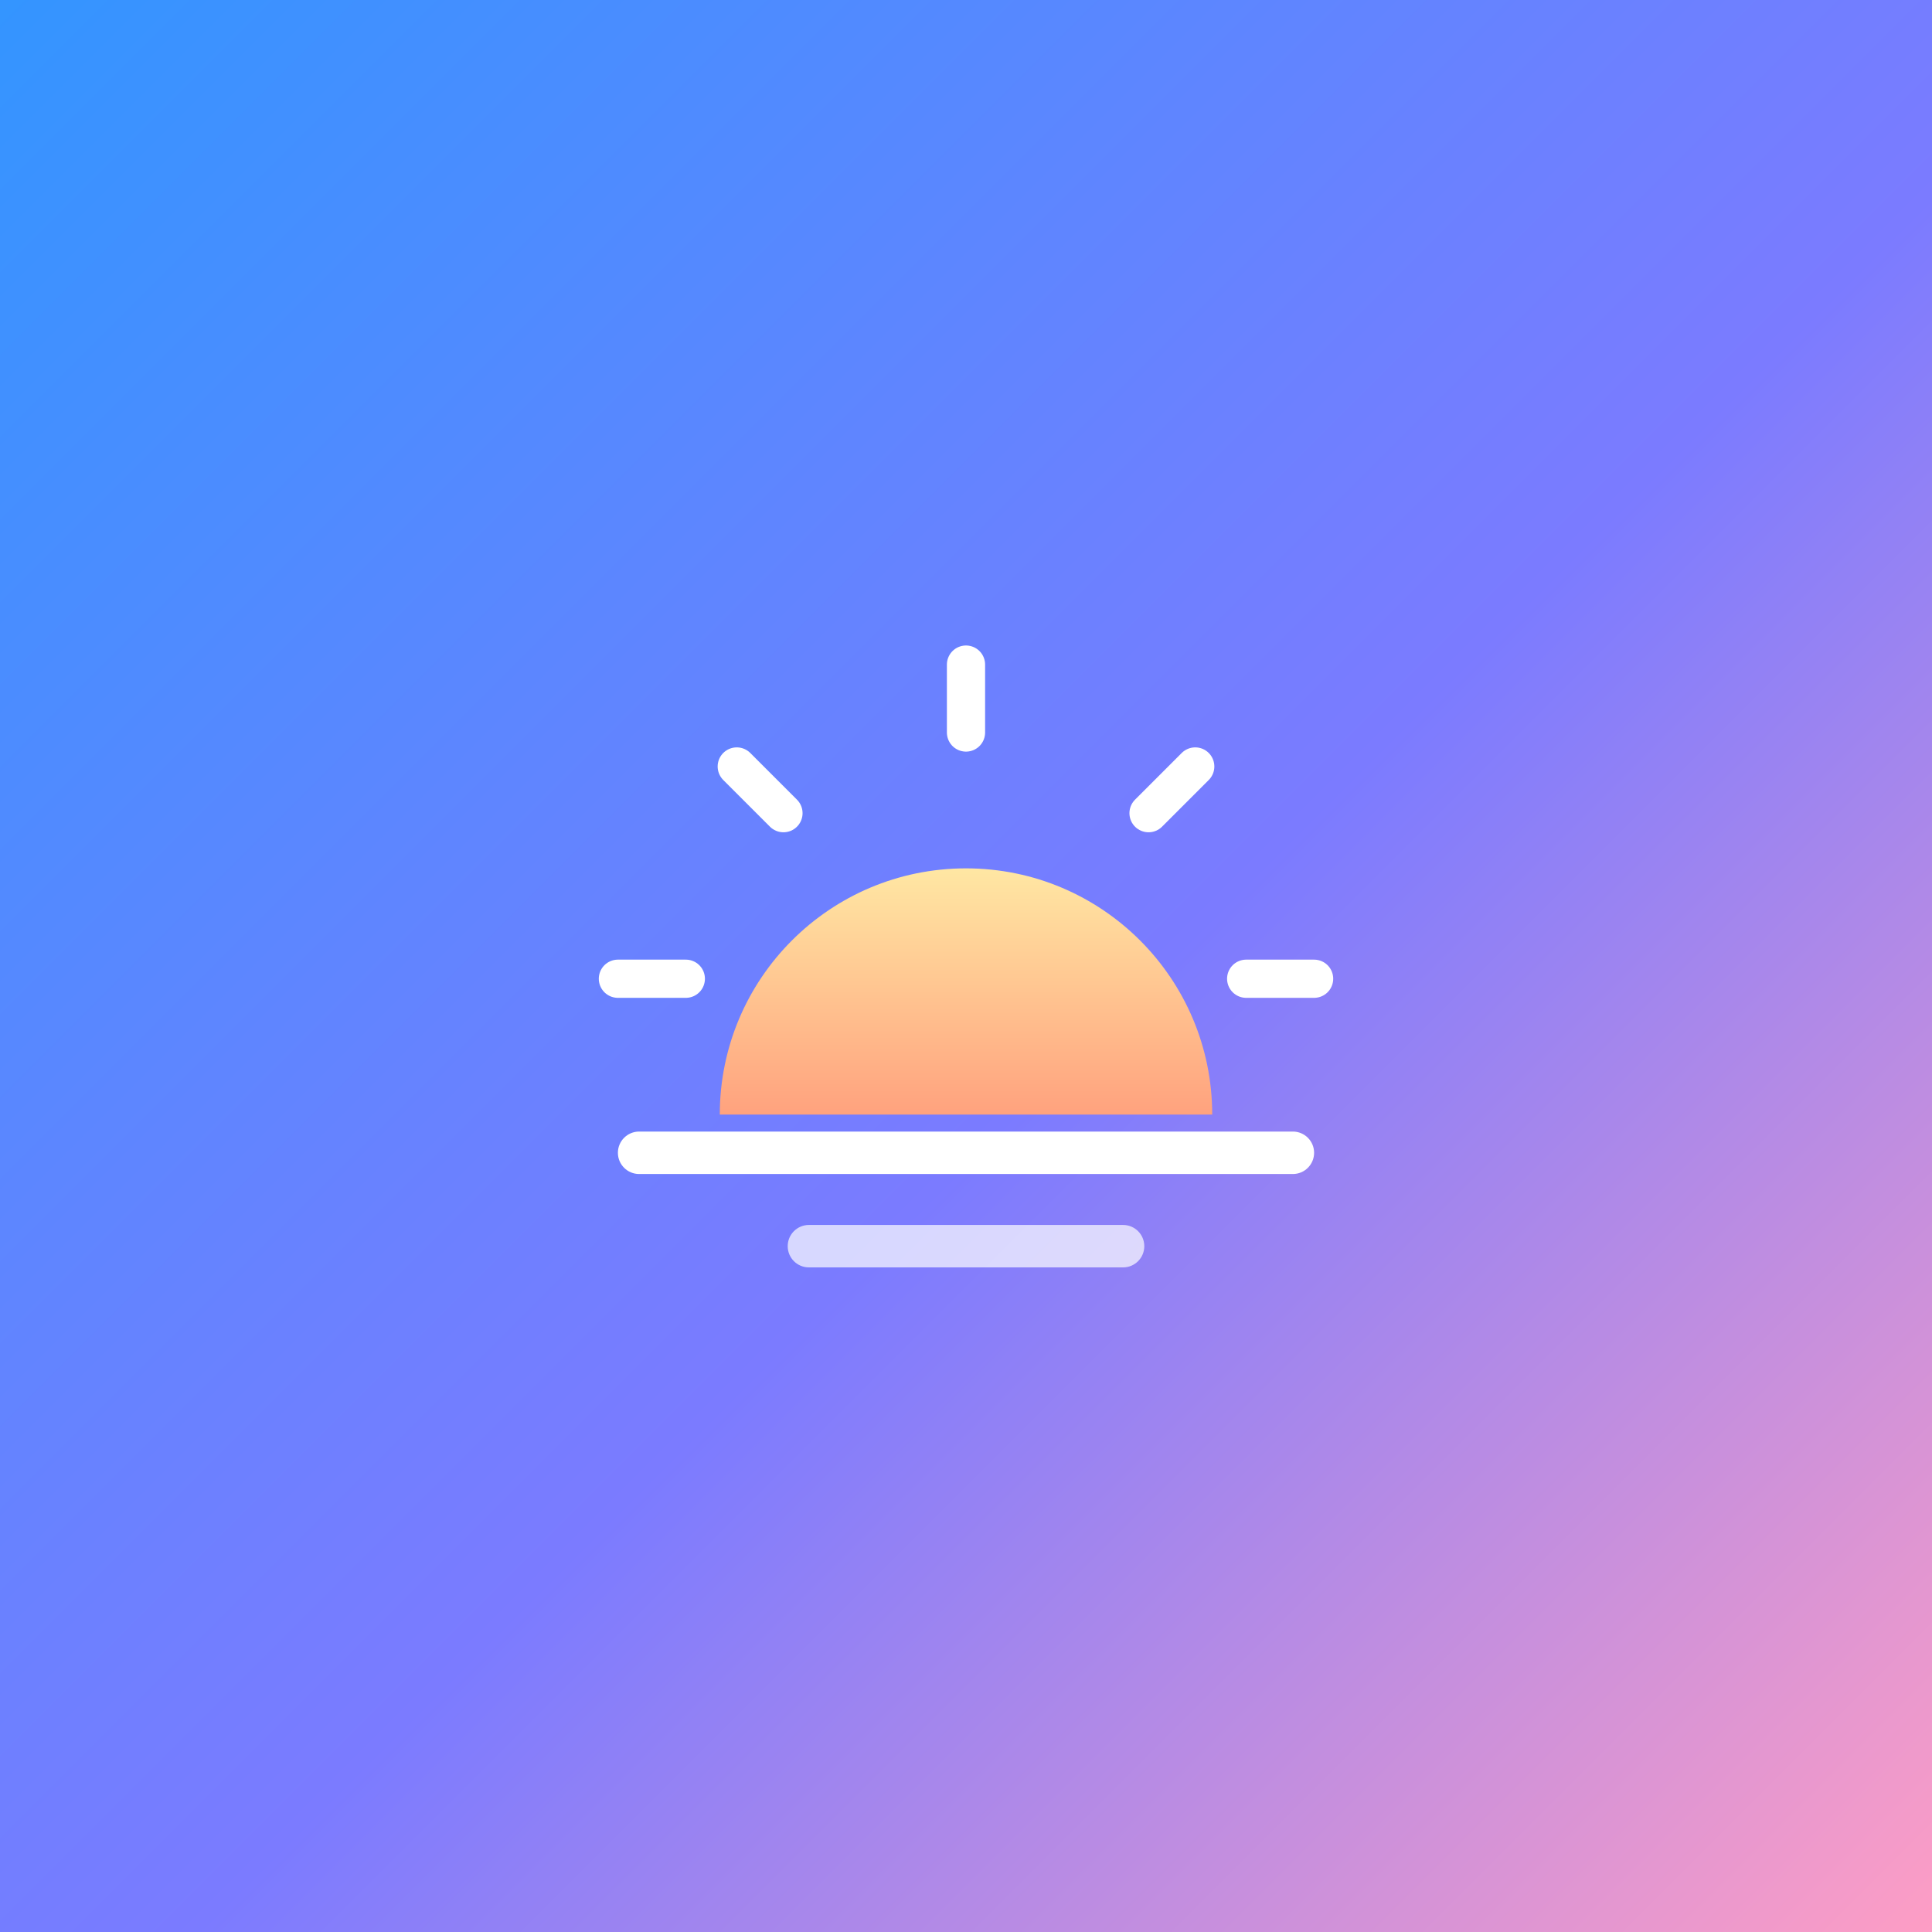
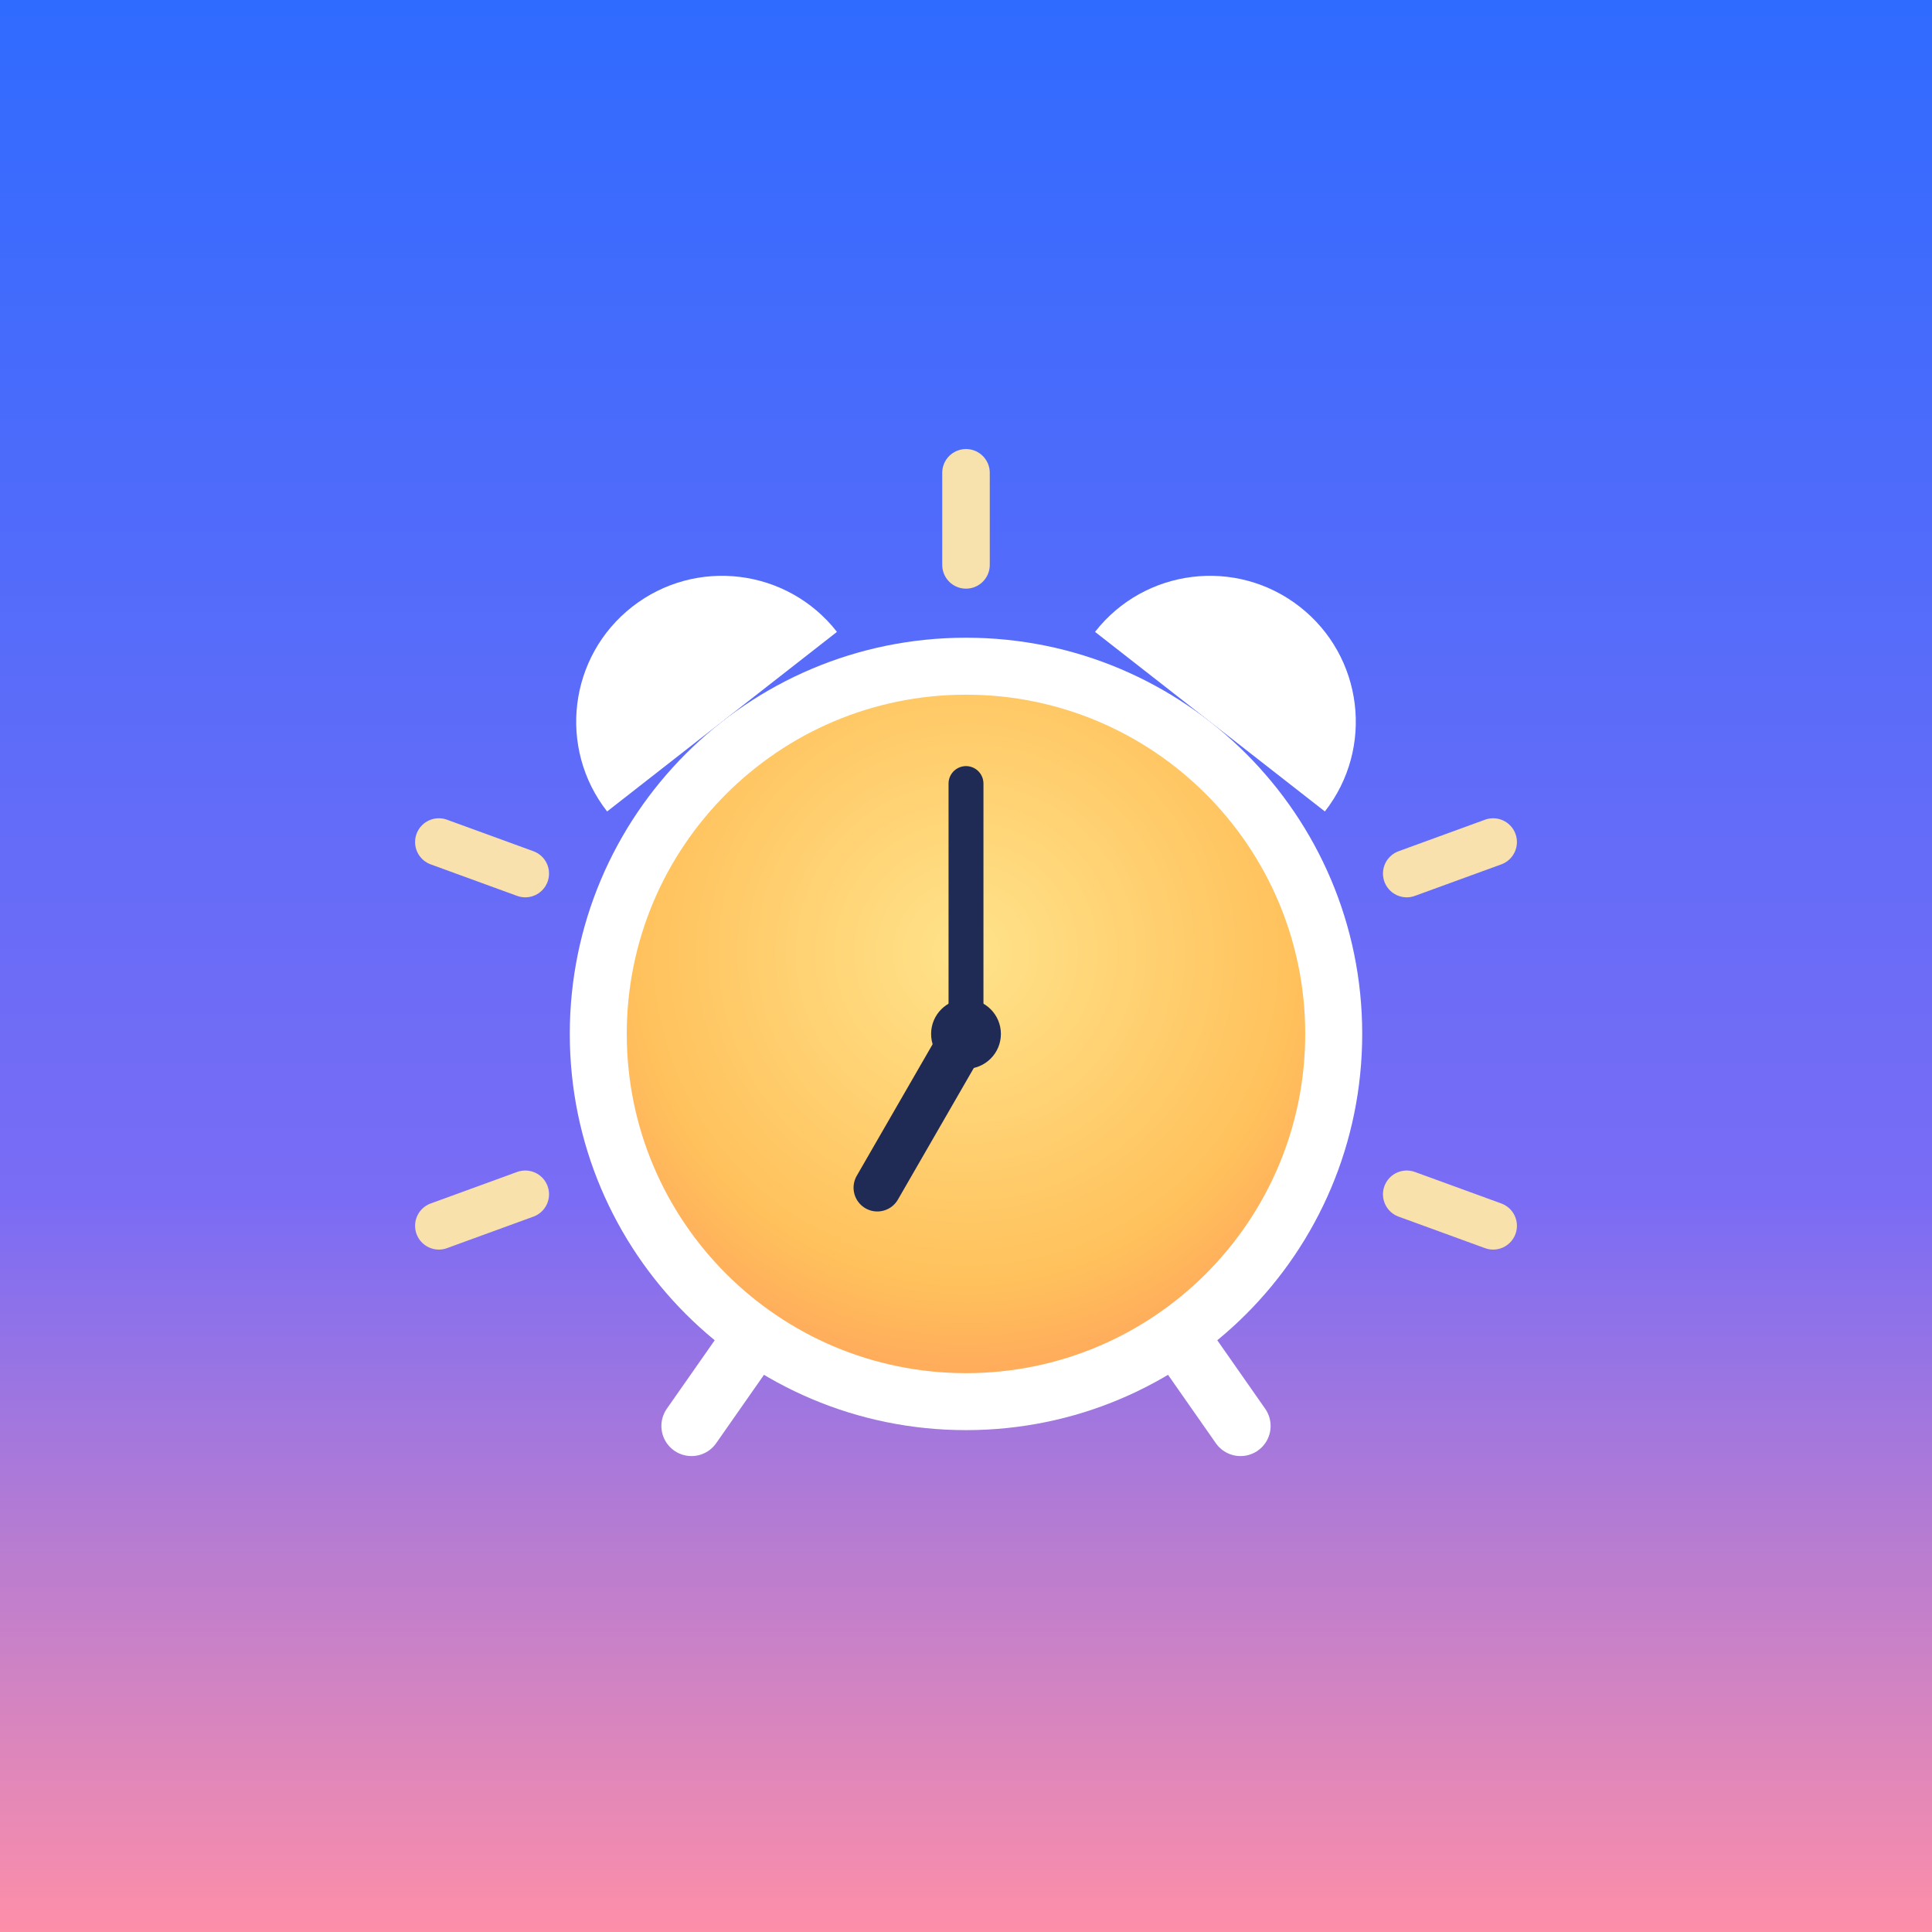
<svg xmlns="http://www.w3.org/2000/svg" viewBox="0 0 1024 1024">
  <defs>
-     <linearGradient id="tile" x1="0" y1="0" x2="1" y2="1">
-       <stop offset="0" stop-color="#3395FF" />
-       <stop offset=".55" stop-color="#7B7BFF" />
-       <stop offset="1" stop-color="#FF9EC4" />
+     <linearGradient id="sky" x1="0" y1="0" x2="0" y2="1">
+       <stop offset="0" stop-color="#2F6BFF" />
+       <stop offset=".62" stop-color="#7A6CF5" />
+       <stop offset="1" stop-color="#FF8FA8" />
    </linearGradient>
-     <linearGradient id="sun" x1="0" y1="0" x2="0" y2="1">
-       <stop offset="0" stop-color="#FFE7A3" />
-       <stop offset="1" stop-color="#FFA27E" />
-     </linearGradient>
+     <radialGradient id="sun" cx=".5" cy=".38" r=".7">
+       <stop offset="0" stop-color="#FFE38A" />
+       <stop offset=".7" stop-color="#FFC15C" />
+       <stop offset="1" stop-color="#FF9F5A" />
+     </radialGradient>
  </defs>
-   <rect width="1024" height="1024" fill="url(#tile)" />
-   <g transform="translate(512 512) scale(2.25) translate(-120 -125)">
-     <path d="M62 160a58 58 0 0 1 116 0z" fill="url(#sun)" />
-     <g stroke="#fff" stroke-width="9" stroke-linecap="round">
-       <path d="M120 54v16" />
-       <path d="M66 78l11 11" />
-       <path d="M174 78l-11 11" />
-       <path d="M38 128h16" />
-       <path d="M186 128h16" />
-     </g>
-     <rect x="38" y="164" width="164" height="10" rx="5" fill="#fff" />
-     <rect x="78" y="186" width="84" height="10" rx="5" fill="#fff" opacity=".7" />
+   <rect width="1024" height="1024" fill="url(#sky)" />
+   <g fill="#FFFFFF">
+     <path transform="translate(373.4 370.6) rotate(-38)" d="M-77.3 15.1 A77.3 77.3 0 0 1 77.3 15.1 Z" />
+     <path transform="translate(650.6 370.6) rotate(38)" d="M-77.3 15.1 A77.3 77.3 0 0 1 77.3 15.1 Z" />
  </g>
+   <g stroke="#FFFFFF" stroke-width="31.9" stroke-linecap="round">
+     <line x1="629.6" y1="715.9" x2="657.5" y2="755.8" />
+     <line x1="394.4" y1="715.9" x2="366.5" y2="755.8" />
+   </g>
+   <g stroke="#FFE7A8" stroke-width="25.2" stroke-linecap="round" opacity=".95">
+     <line x1="512.0" y1="299.4" x2="512.0" y2="250.6" />
+     <line x1="745.6" y1="463.0" x2="791.4" y2="446.3" />
+     <line x1="745.6" y1="633.0" x2="791.4" y2="649.7" />
+     <line x1="278.4" y1="633.0" x2="232.6" y2="649.7" />
+     <line x1="278.4" y1="463.0" x2="232.6" y2="446.3" />
+   </g>
+   <circle cx="512" cy="548" r="210.0" fill="#FFFFFF" />
+   <circle cx="512" cy="548" r="179.8" fill="url(#sun)" />
+   <g stroke="#1F2A55" stroke-linecap="round">
+     <line x1="512" y1="548" x2="465.0" y2="629.5" stroke-width="25.2" />
+     <line x1="512" y1="548" x2="512.0" y2="415.3" stroke-width="18.5" />
+   </g>
+   <circle cx="512" cy="548" r="18.5" fill="#1F2A55" />
</svg>
